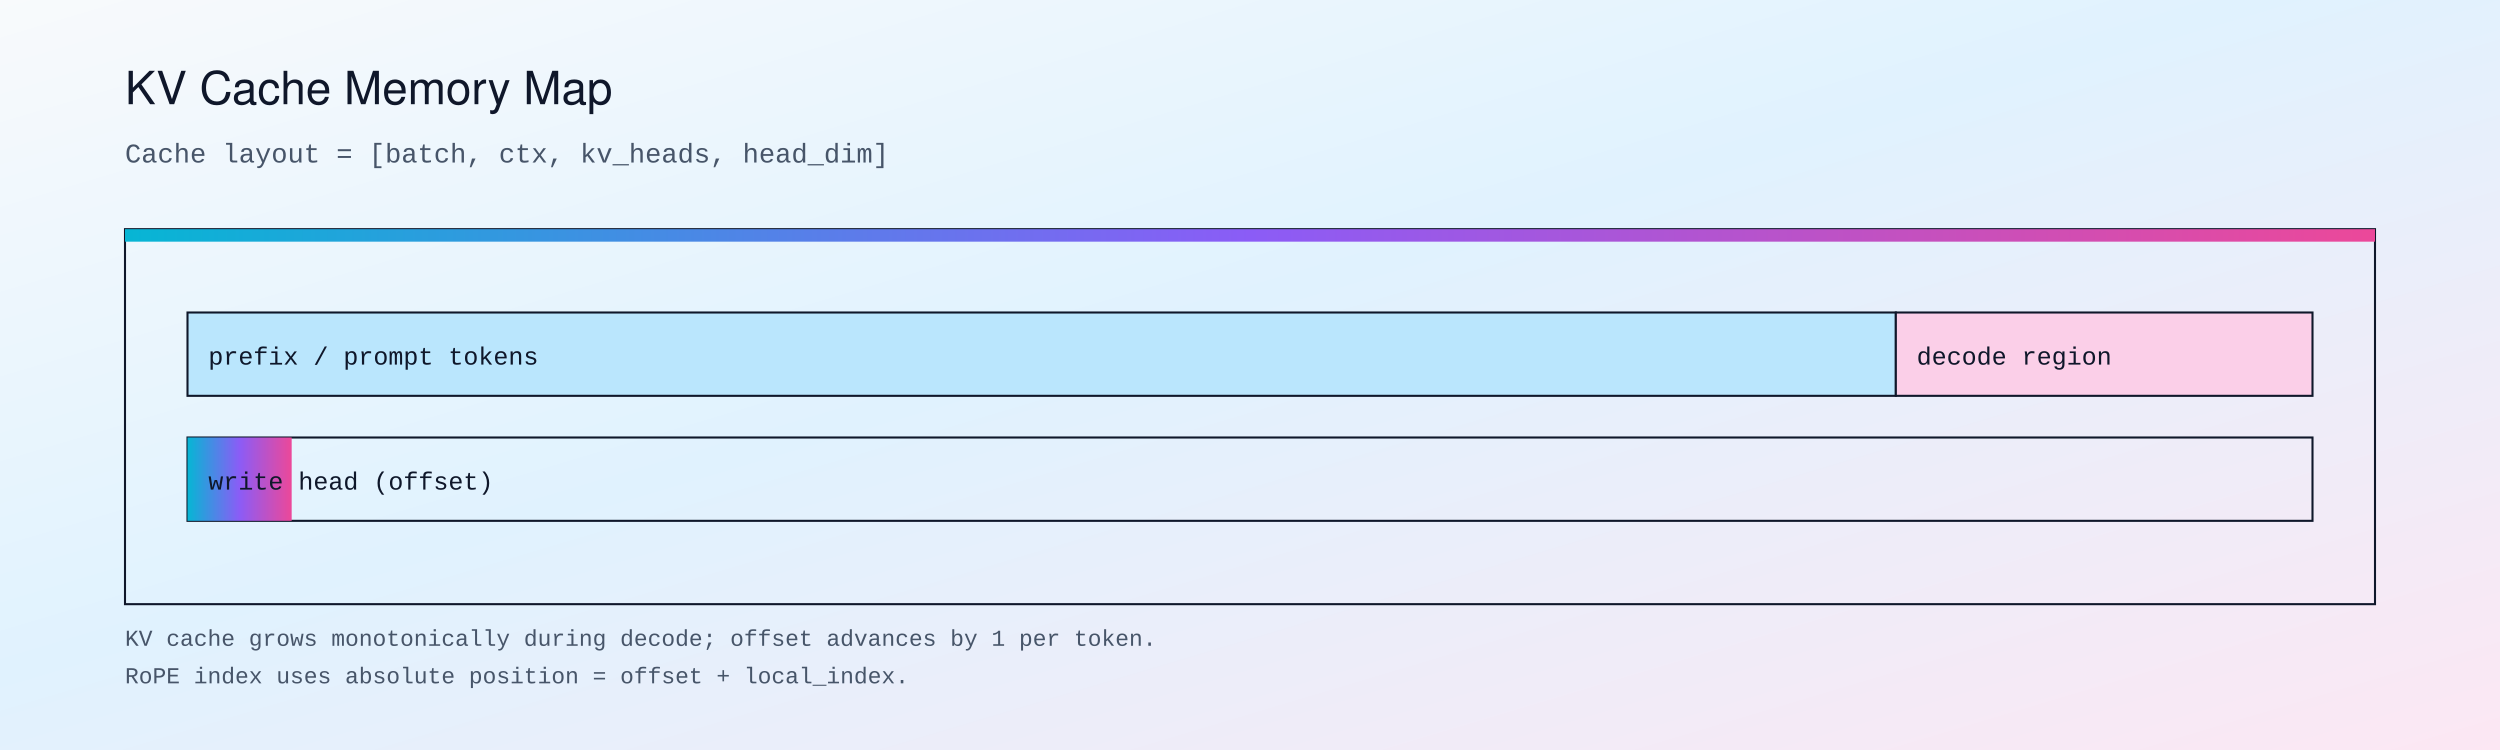
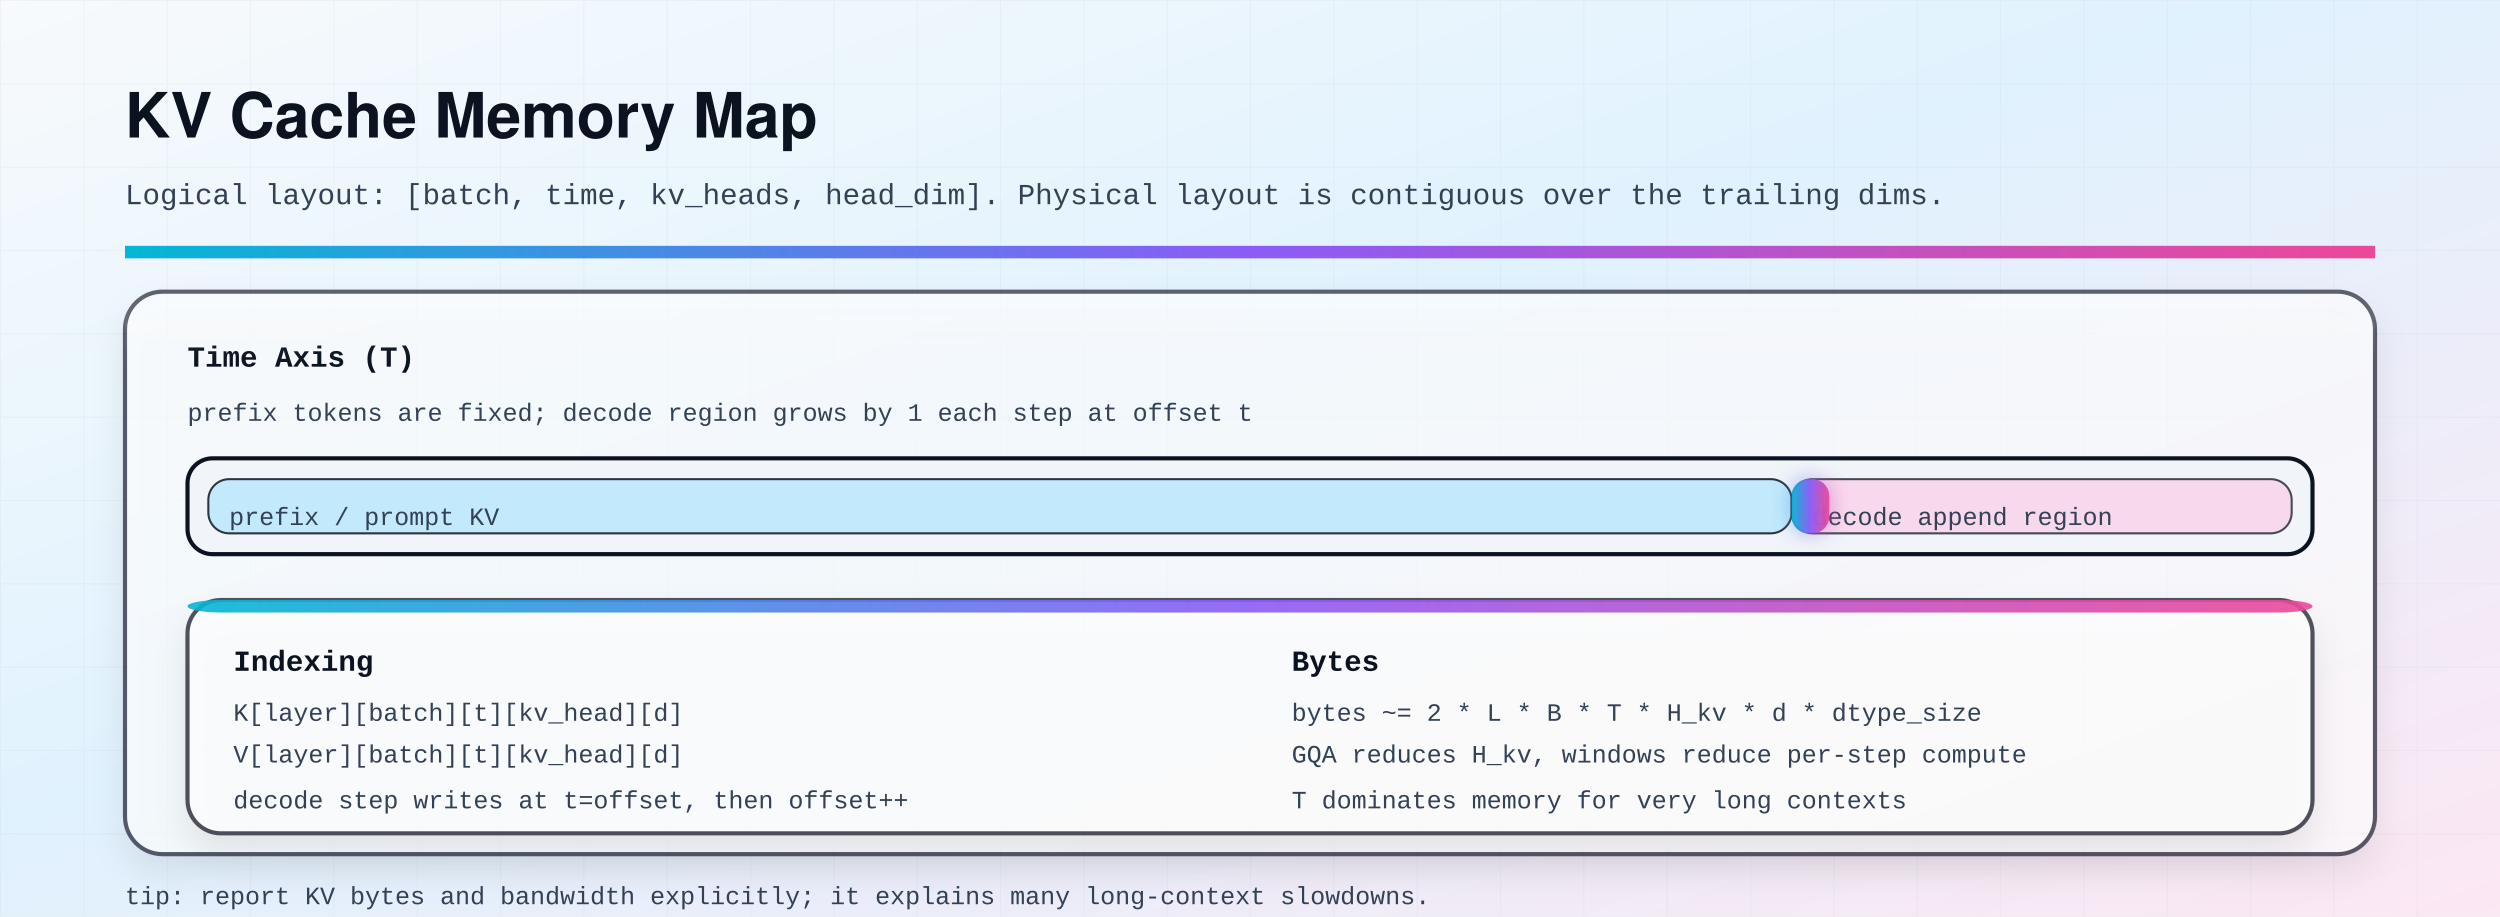
- <svg xmlns="http://www.w3.org/2000/svg" width="1200" height="360" viewBox="0 0 1200 360">
+ <svg xmlns="http://www.w3.org/2000/svg" width="1200" height="440" viewBox="0 0 1200 440">
  <defs>
    <linearGradient id="bg" x1="0" y1="0" x2="1" y2="1">
      <stop offset="0%" stop-color="#F8FAFC" />
      <stop offset="45%" stop-color="#E0F2FE" />
      <stop offset="100%" stop-color="#FCE7F3" />
    </linearGradient>
-     <linearGradient id="kv" x1="0" y1="0" x2="1" y2="0">
+     <linearGradient id="accent" x1="0" y1="0" x2="1" y2="0">
      <stop offset="0%" stop-color="#06B6D4" />
      <stop offset="50%" stop-color="#8B5CF6" />
      <stop offset="100%" stop-color="#EC4899" />
    </linearGradient>
+     <pattern id="grid" width="40" height="40" patternUnits="userSpaceOnUse">
+       <path d="M 40 0 L 0 0 0 40" fill="none" stroke="#CBD5E1" stroke-width="1" />
+     </pattern>
+     <filter id="shadow" x="-20%" y="-20%" width="140%" height="140%">
+       <feDropShadow dx="0" dy="8" stdDeviation="8" flood-color="#0B1220" flood-opacity="0.12" />
+     </filter>
+     <filter id="glow" x="-50%" y="-50%" width="200%" height="200%">
+       <feGaussianBlur in="SourceGraphic" stdDeviation="5" result="b" />
+       <feColorMatrix in="b" type="matrix" values="1 0 0 0 0  0 1 0 0 0  0 0 1 0 0  0 0 0 0.6 0" result="g" />
+       <feMerge>
+         <feMergeNode in="g" />
+         <feMergeNode in="SourceGraphic" />
+       </feMerge>
+     </filter>
+     <linearGradient id="scan" x1="0" y1="0" x2="0" y2="1">
+       <stop offset="0%" stop-color="#FFFFFF" stop-opacity="0" />
+       <stop offset="50%" stop-color="#FFFFFF" stop-opacity="0.35" />
+       <stop offset="100%" stop-color="#FFFFFF" stop-opacity="0" />
+     </linearGradient>
  </defs>
-   <rect width="1200" height="360" fill="url(#bg)" />
-   <text x="60" y="50" fill="#0F172A" font-size="22" font-family="Space Grotesk, Helvetica, Arial, sans-serif">KV Cache Memory Map</text>
-   <text x="60" y="78" fill="#475569" font-size="13" font-family="JetBrains Mono, 'Courier New', monospace">Cache layout = [batch, ctx, kv_heads, head_dim]</text>
-   <rect x="60" y="110" width="1080" height="180" fill="none" stroke="#0F172A" />
-   <rect x="60" y="110" width="1080" height="6" fill="url(#kv)" />
-   <rect x="90" y="150" width="820" height="40" fill="#BAE6FD" stroke="#0F172A" />
-   <rect x="910" y="150" width="200" height="40" fill="#FBCFE8" stroke="#0F172A" />
-   <text x="100" y="175" fill="#0F172A" font-size="12" font-family="JetBrains Mono, 'Courier New', monospace">prefix / prompt tokens</text>
-   <text x="920" y="175" fill="#0F172A" font-size="12" font-family="JetBrains Mono, 'Courier New', monospace">decode region</text>
-   <rect x="90" y="210" width="1020" height="40" fill="none" stroke="#0F172A" />
-   <rect x="90" y="210" width="50" height="40" fill="url(#kv)">
-     <animate attributeName="x" values="90;1060;90" dur="5s" repeatCount="indefinite" />
+   <rect width="1200" height="440" fill="url(#bg)" />
+   <rect width="1200" height="440" fill="url(#grid)" opacity="0.22" />
+   <text x="60" y="66" fill="#0B1220" font-size="30" font-weight="800" font-family="Space Grotesk, Helvetica, Arial, sans-serif">KV Cache Memory Map</text>
+   <text x="60" y="98" fill="#334155" font-size="14" font-family="JetBrains Mono, 'Courier New', monospace">Logical layout: [batch, time, kv_heads, head_dim]. Physical layout is contiguous over the trailing dims.</text>
+   <rect x="60" y="118" width="1080" height="6" fill="url(#accent)" />
+   <g filter="url(#shadow)">
+     <rect x="60" y="140" width="1080" height="270" rx="18" fill="#FFFFFF" opacity="0.66" stroke="#0B1220" stroke-width="2" />
+   </g>
+   <g font-family="JetBrains Mono, 'Courier New', monospace" fill="#0B1220">
+     <text x="90" y="176" font-size="14" font-weight="800">Time Axis (T)</text>
+     <text x="90" y="202" font-size="12" fill="#334155">prefix tokens are fixed; decode region grows by 1 each step at offset t</text>
+   </g>
+   <g>
+     <rect x="90" y="220" width="1020" height="46" rx="12" fill="#F1F5F9" stroke="#0B1220" stroke-width="2" />
+     <rect x="100" y="230" width="760" height="26" rx="10" fill="#BAE6FD" opacity="0.85" stroke="#0B1220" stroke-width="1" />
+     <rect x="860" y="230" width="240" height="26" rx="10" fill="#FBCFE8" opacity="0.75" stroke="#0B1220" stroke-width="1" />
+     <g font-family="JetBrains Mono, 'Courier New', monospace" font-size="12" fill="#334155">
+       <text x="110" y="252">prefix / prompt KV</text>
+       <text x="870" y="252">decode append region</text>
+     </g>
+     <g filter="url(#glow)">
+       <rect x="860" y="230" width="18" height="26" rx="8" fill="url(#accent)" opacity="0.95">
+         <animate attributeName="x" values="860;1082;860" dur="5.2s" repeatCount="indefinite" keyTimes="0;0.5;1" calcMode="spline" keySplines="0.42 0 0.58 1;0.42 0 0.58 1" />
+       </rect>
+     </g>
+   </g>
+   <g filter="url(#shadow)">
+     <rect x="90" y="288" width="1020" height="112" rx="16" fill="#FFFFFF" opacity="0.70" stroke="#0B1220" stroke-width="2" />
+   </g>
+   <rect x="90" y="288" width="1020" height="6" rx="16" fill="url(#accent)" opacity="0.9" />
+   <g font-family="JetBrains Mono, 'Courier New', monospace" fill="#0B1220">
+     <text x="112" y="322" font-size="14" font-weight="800">Indexing</text>
+     <g font-size="12" fill="#334155">
+       <text x="112" y="346">K[layer][batch][t][kv_head][d]</text>
+       <text x="112" y="366">V[layer][batch][t][kv_head][d]</text>
+       <text x="112" y="388">decode step writes at t=offset, then offset++</text>
+     </g>
+     <text x="620" y="322" font-size="14" font-weight="800">Bytes</text>
+     <g font-size="12" fill="#334155">
+       <text x="620" y="346">bytes ~= 2 * L * B * T * H_kv * d * dtype_size</text>
+       <text x="620" y="366">GQA reduces H_kv, windows reduce per-step compute</text>
+       <text x="620" y="388">T dominates memory for very long contexts</text>
+     </g>
+   </g>
+   <rect x="60" y="140" width="1080" height="36" fill="url(#scan)" opacity="0.22">
+     <animate attributeName="y" dur="6.4s" repeatCount="indefinite" values="140;372;140" keyTimes="0;0.5;1" calcMode="spline" keySplines="0.42 0 0.58 1;0.42 0 0.58 1" />
  </rect>
-   <text x="100" y="235" fill="#0F172A" font-size="12" font-family="JetBrains Mono, 'Courier New', monospace">write head (offset)</text>
-   <g font-family="JetBrains Mono, 'Courier New', monospace" font-size="11" fill="#475569">
-     <text x="60" y="310">KV cache grows monotonically during decode; offset advances by 1 per token.</text>
-     <text x="60" y="328">RoPE index uses absolute position = offset + local_index.</text>
+   <g font-family="JetBrains Mono, 'Courier New', monospace" font-size="12" fill="#334155">
+     <text x="60" y="434">tip: report KV bytes and bandwidth explicitly; it explains many long-context slowdowns.</text>
  </g>
</svg>
